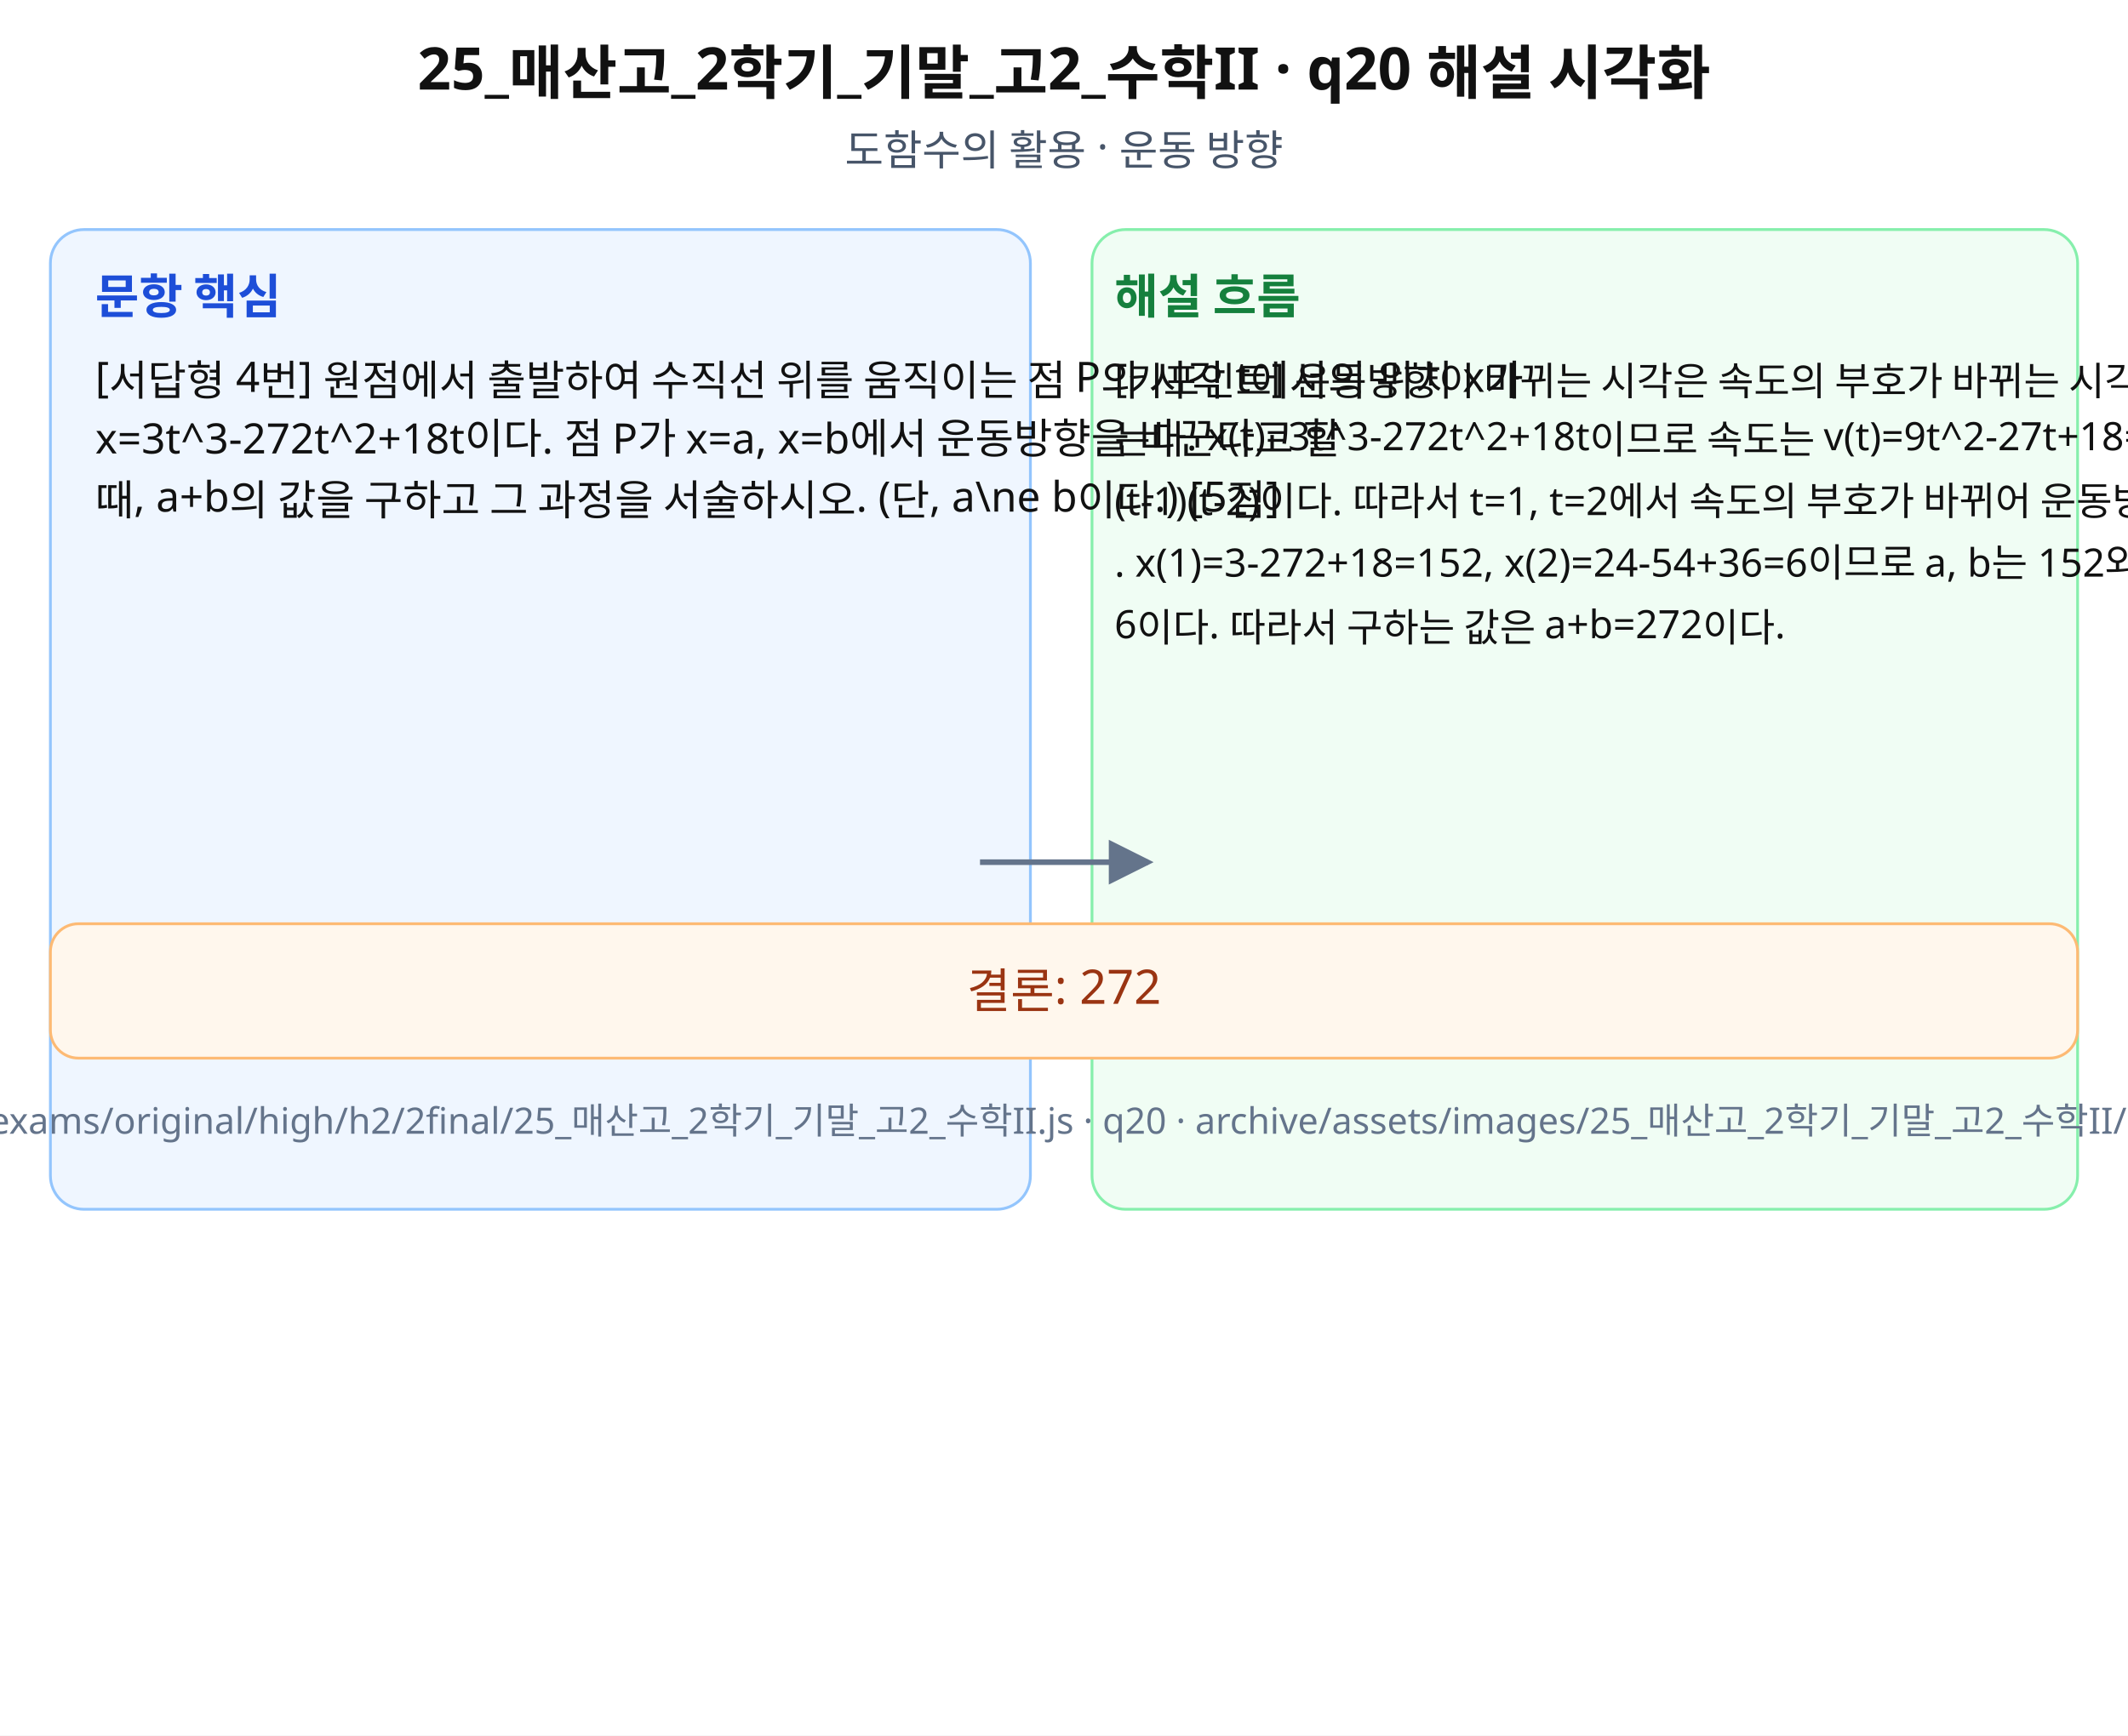
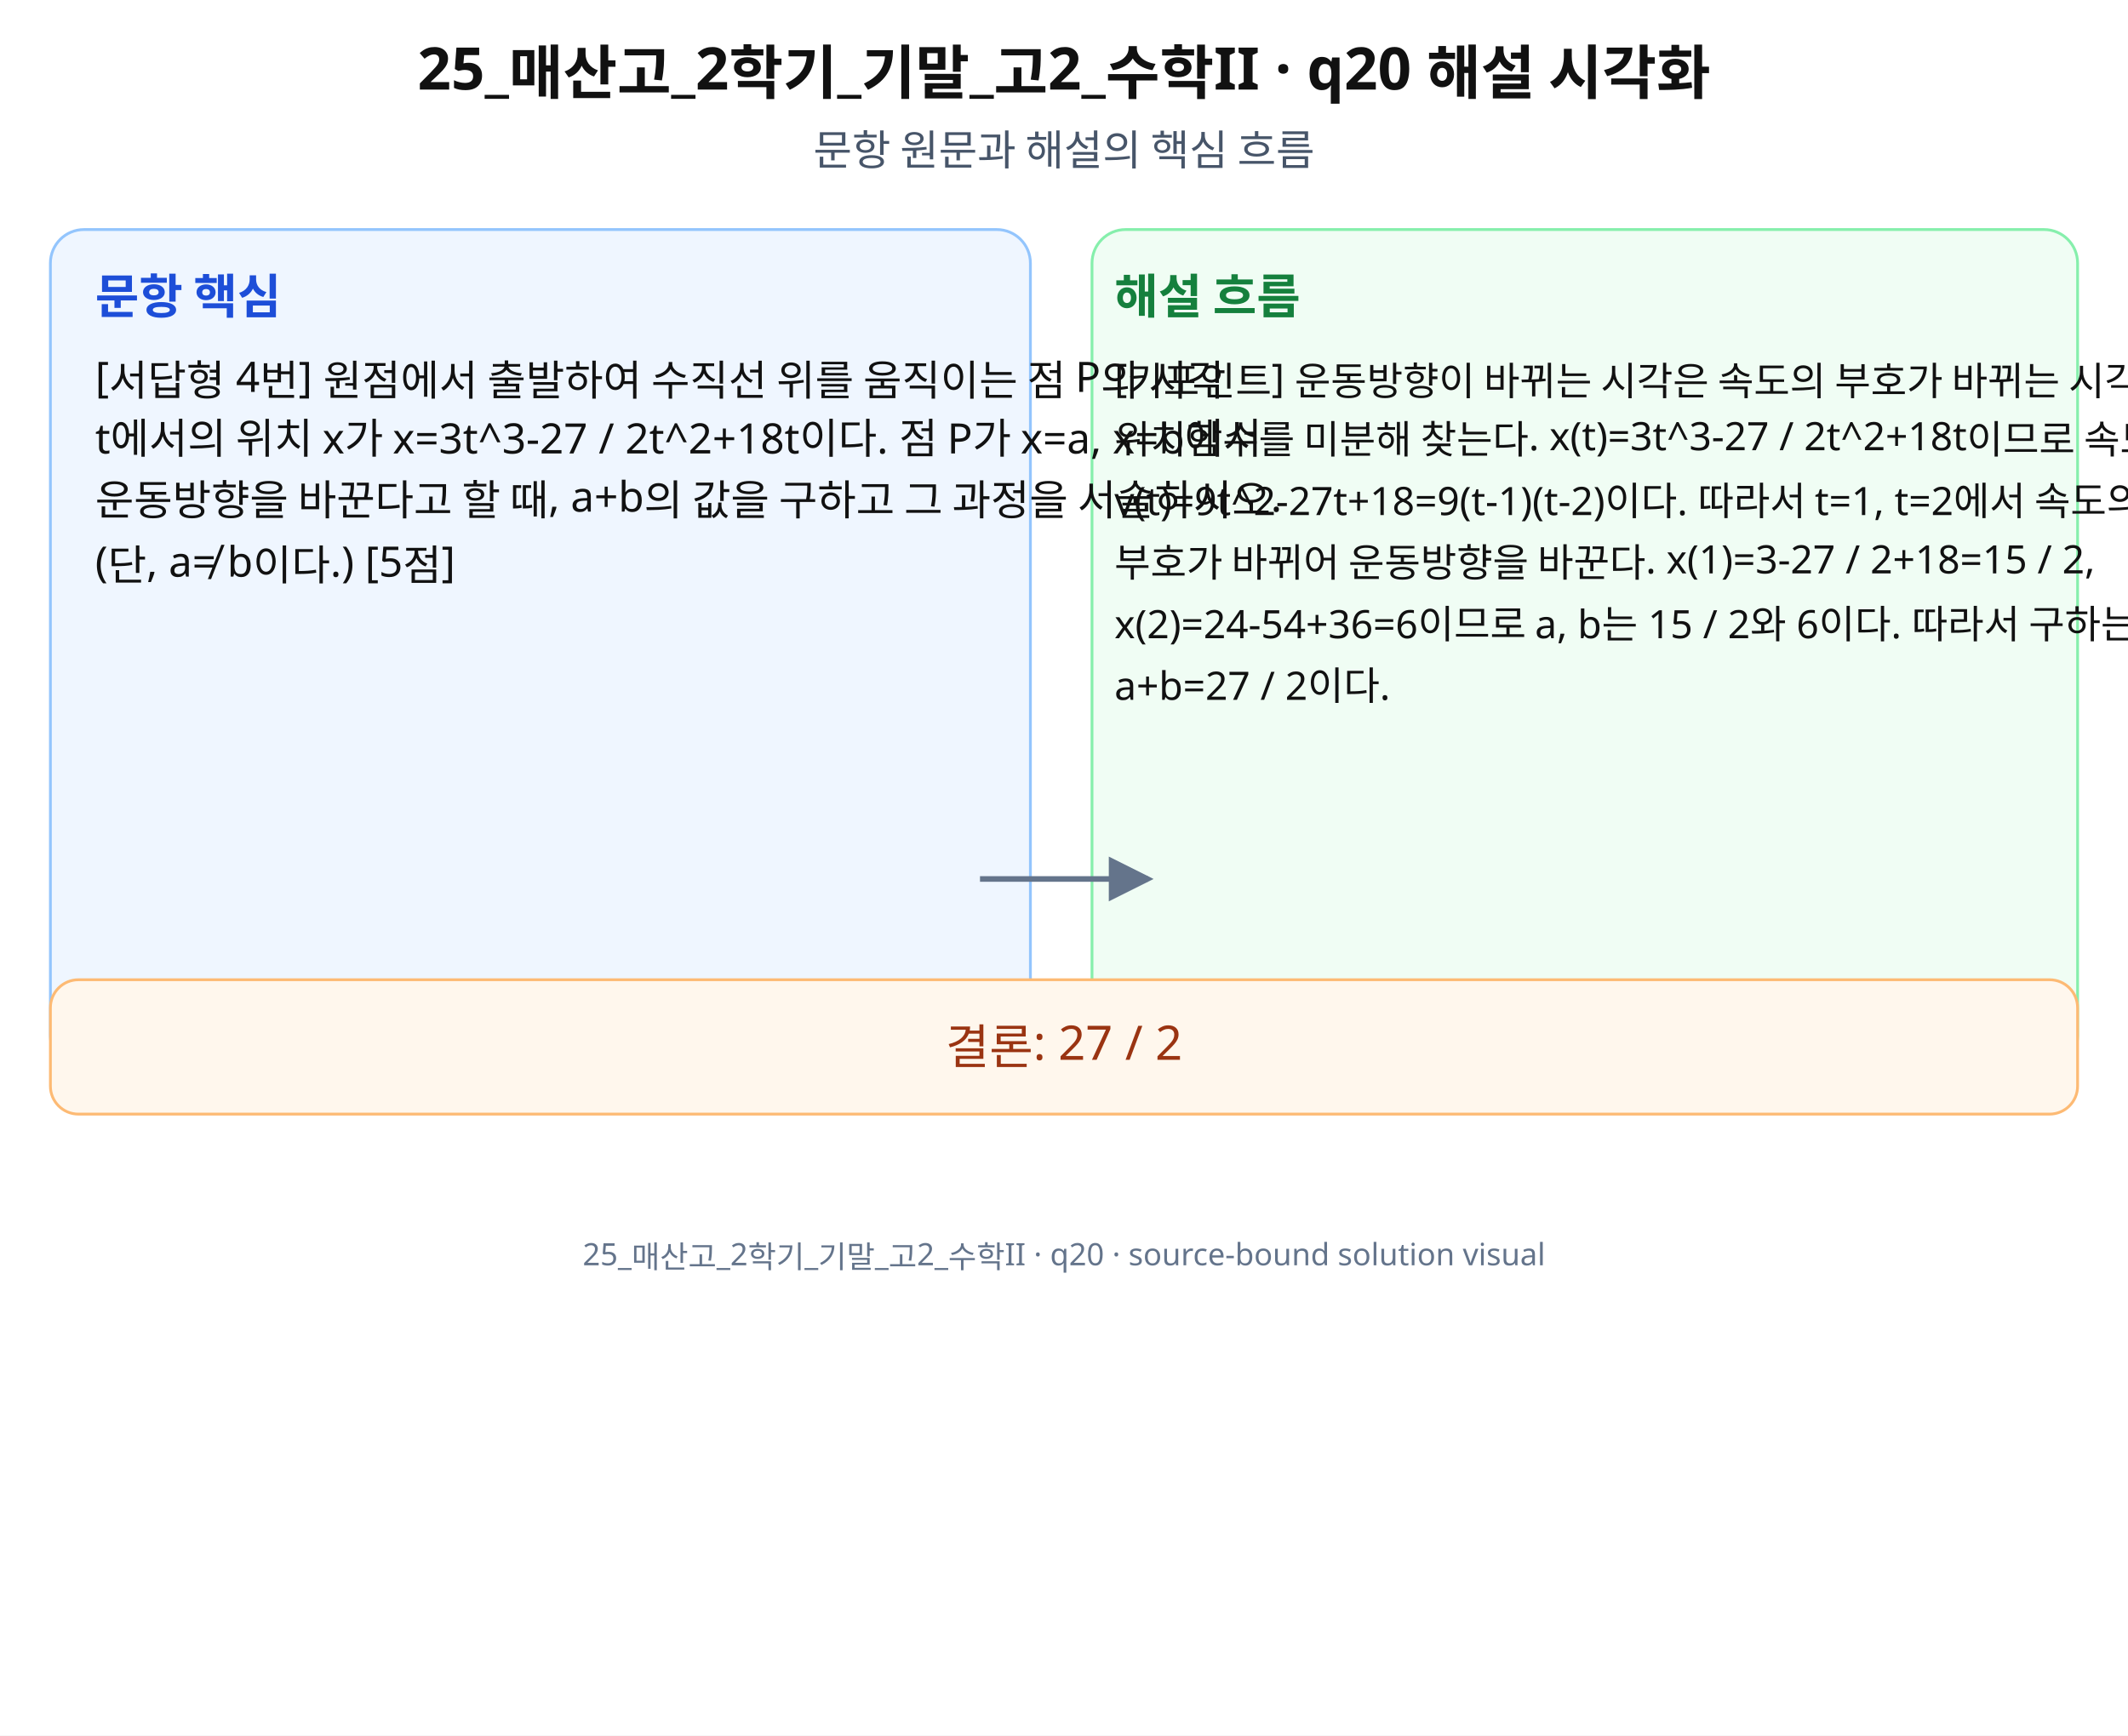
<svg xmlns="http://www.w3.org/2000/svg" width="760" height="620" viewBox="0 0 760 620" role="img" aria-labelledby="title desc" preserveAspectRatio="xMidYMid meet">
  <rect width="760" height="620" fill="#fff" />
  <g font-family="Noto Sans KR, Pretendard, Apple SD Gothic Neo, Malgun Gothic, sans-serif" fill="#111">
    <text x="380" y="32" font-size="21" font-weight="700" text-anchor="middle">25_매산고_2학기_기말_고2_수학II · q20 해설 시각화</text>
-     <text x="380" y="59" font-size="15" text-anchor="middle" fill="#475569">도함수의 활용 · 운동 방향</text>
-     <rect x="18" y="82" width="350" height="350" rx="12" fill="#eff6ff" stroke="#93c5fd" />
-     <rect x="390" y="82" width="352" height="350" rx="12" fill="#f0fdf4" stroke="#86efac" />
+     <text x="380" y="59" font-size="15" text-anchor="middle" fill="#475569">문항 원문과 해설의 핵심 흐름</text>
+     <rect x="18" y="82" width="350" height="300" rx="12" fill="#eff6ff" stroke="#93c5fd" />
+     <rect x="390" y="82" width="352" height="300" rx="12" fill="#f0fdf4" stroke="#86efac" />
    <text x="34" y="112" font-size="17" font-weight="700" fill="#1d4ed8">문항 핵심</text>
    <text x="398" y="112" font-size="17" font-weight="700" fill="#15803d">해설 흐름</text>
-     <text x="34" y="140" font-size="15">[서답형 4번] 원점에서 출발하여 수직선 위를 움직이는 점 P의 시각 t에서의 위치 x가 </text>
-     <text x="34" y="162" font-size="15">x=3t^3-272t^2+18t이다. 점 P가 x=a, x=b에서 운동방향을 바꾼다고 할 </text>
-     <text x="34" y="184" font-size="15">때, a+b의 값을 구하고 그 과정을 서술하시오. (단, a\ne b이다.) [5점]</text>
-     <text x="398" y="140" font-size="14">[키포인트] 운동방향이 바뀌는 시각은 속도의 부호가 바뀌는 시각이므로 위치함수를 미분해 찾</text>
-     <text x="398" y="162" font-size="14">는다. x(t)=3t^3-272t^2+18t이므로 속도는 v(t)=9t^2-27t+18=9</text>
-     <text x="398" y="184" font-size="14">(t-1)(t-2)이다. 따라서 t=1, t=2에서 속도의 부호가 바뀌어 운동방향을 바꾼다</text>
-     <text x="398" y="206" font-size="14">. x(1)=3-272+18=152, x(2)=24-54+36=6이므로 a, b는 152와</text>
-     <text x="398" y="228" font-size="14"> 6이다. 따라서 구하는 값은 a+b=272이다.</text>
-     <path d="M350 308 L410 308" stroke="#64748b" stroke-width="2" marker-end="url(#arrow)" />
-     <rect x="18" y="330" width="724" height="48" rx="10" fill="#fff7ed" stroke="#fdba74" />
-     <text x="380" y="360" font-size="17" text-anchor="middle" fill="#9a3412">결론: 272</text>
-     <text x="380" y="405" font-size="13" text-anchor="middle" fill="#64748b">source: archive/exams/original/high/h2/2final/25_매산고_2학기_기말_고2_수학II.js · q20 · archive/assets/images/25_매산고_2학기_기말_고2_수학II/q20-solution.svg</text>
+     <text x="34" y="140" font-size="15">[서답형 4번] 원점에서 출발하여 수직선 위를 움직이는 점 P의 시각</text>
+     <text x="34" y="162" font-size="15">t에서의 위치 x가 x=3t^3-27 / 2t^2+18t이다. 점 P가 x=a, x=b에서</text>
+     <text x="34" y="184" font-size="15">운동방향을 바꾼다고 할 때, a+b의 값을 구하고 그 과정을 서술하시오.</text>
+     <text x="34" y="206" font-size="15">(단, a≠ b이다.) [5점]</text>
+     <text x="398" y="140" font-size="14">[키포인트] 운동방향이 바뀌는 시각은 속도의 부호가 바뀌는 시각이므로</text>
+     <text x="398" y="162" font-size="14">위치함수를 미분해 찾는다. x(t)=3t^3-27 / 2t^2+18t이므로 속도는</text>
+     <text x="398" y="184" font-size="14">v(t)=9t^2-27t+18=9(t-1)(t-2)이다. 따라서 t=1, t=2에서 속도의</text>
+     <text x="398" y="206" font-size="14">부호가 바뀌어 운동방향을 바꾼다. x(1)=3-27 / 2+18=15 / 2,</text>
+     <text x="398" y="228" font-size="14">x(2)=24-54+36=6이므로 a, b는 15 / 2와 6이다. 따라서 구하는 값은</text>
+     <text x="398" y="250" font-size="14">a+b=27 / 2이다.</text>
+     <path d="M350 314 L410 314" stroke="#64748b" stroke-width="2" marker-end="url(#arrow)" />
+     <rect x="18" y="350" width="724" height="48" rx="10" fill="#fff7ed" stroke="#fdba74" />
+     <text x="380" y="380" font-size="17" text-anchor="middle" fill="#9a3412">결론: 27 / 2</text>
+     <text x="380" y="452" font-size="11" text-anchor="middle" fill="#64748b">25_매산고_2학기_기말_고2_수학II · q20 · source-bound solution visual</text>
  </g>
  <defs>
    <marker id="arrow" markerWidth="8" markerHeight="8" refX="7" refY="4" orient="auto">
      <path d="M0,0 L8,4 L0,8 z" fill="#64748b" />
    </marker>
  </defs>
</svg>
